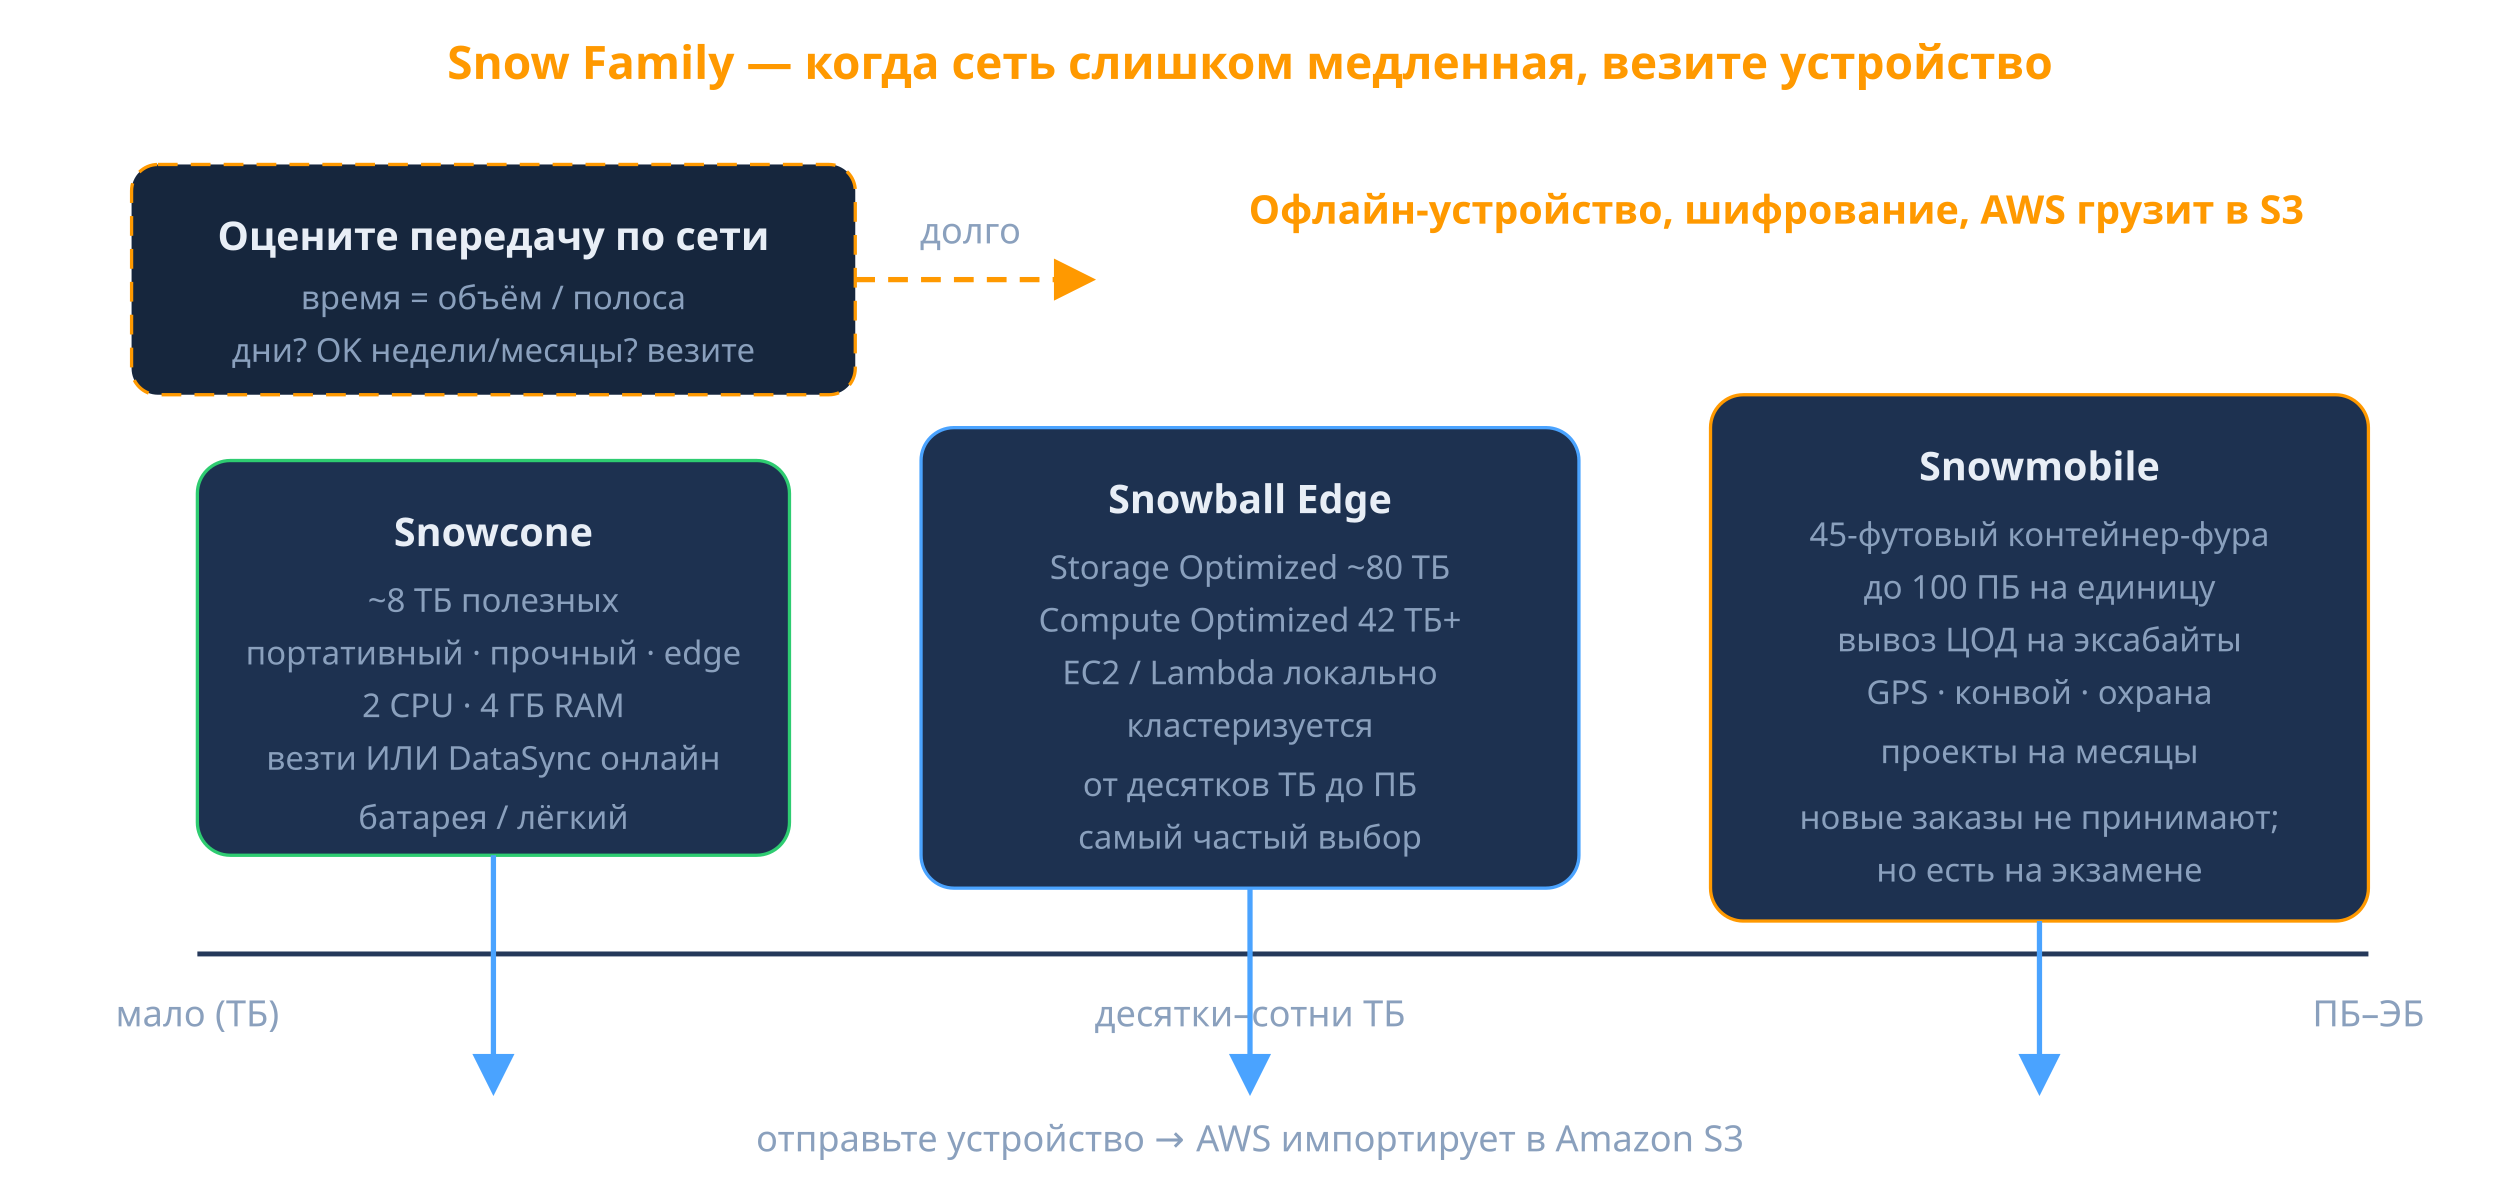
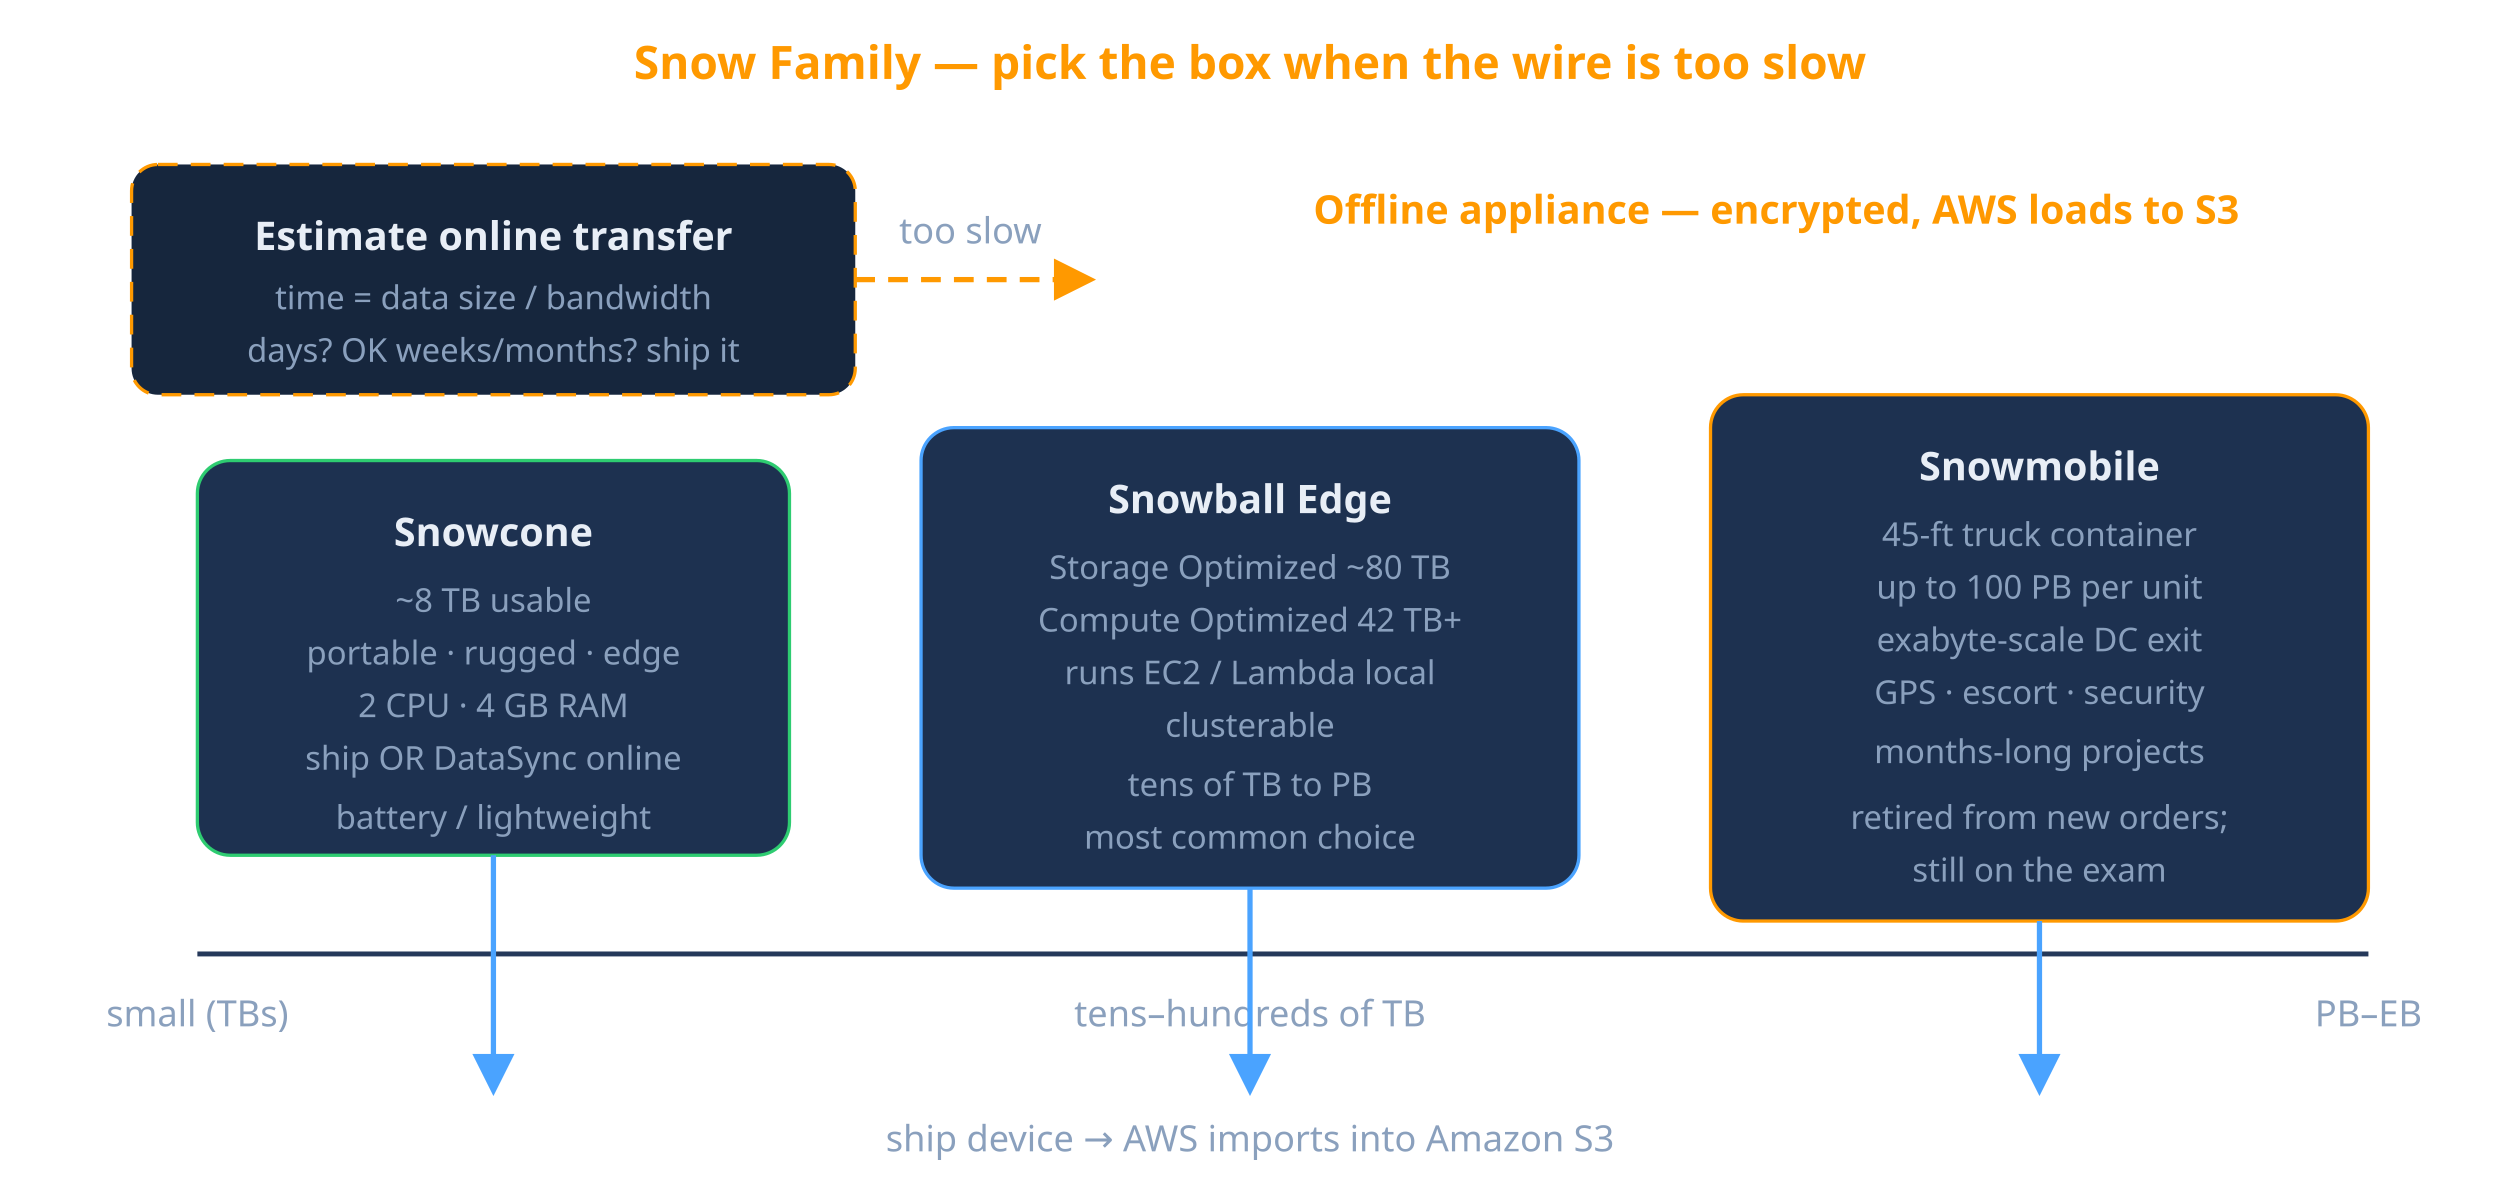
- <svg xmlns="http://www.w3.org/2000/svg" viewBox="0 0 760 360" role="img" aria-label="Выбор в AWS Snow Family: Snowcone для ~8 ТБ на edge, Snowball Edge для десятков–сотен ТБ, Snowmobile для перевозки эксабайтов на грузовике">
+ <svg xmlns="http://www.w3.org/2000/svg" viewBox="0 0 760 360" role="img" aria-label="AWS Snow Family decision: Snowcone for ~8 TB edge, Snowball Edge for tens to hundreds of TB, Snowmobile for exabyte-scale truck transfer">
  <style>
    .hdr { fill: #ff9900; font: 700 14px system-ui, sans-serif; text-anchor: middle; }
    .ttl { fill: #ff9900; font: 700 12px system-ui, sans-serif; text-anchor: middle; }
    .lane { fill: #8aa0bd; font: 600 11px system-ui, sans-serif; }
    .nodet { fill: #e8eef6; font: 600 12px system-ui, sans-serif; text-anchor: middle; }
    .sub { fill: #8aa0bd; font: 10px system-ui, sans-serif; text-anchor: middle; }
    .axlbl { fill: #8aa0bd; font: 11px system-ui, sans-serif; text-anchor: middle; }
    .small { fill: #1d3150; stroke: #2ecc71; }
    .med { fill: #1d3150; stroke: #4aa3ff; }
    .big { fill: #1d3150; stroke: #ff9900; }
    .wire { fill: #16263d; stroke: #ff9900; stroke-dasharray: 6 4; }
    .axis { stroke: #25395a; stroke-width: 1.5; }
    .flow { stroke: #4aa3ff; stroke-width: 1.6; fill: none; marker-end: url(#arrB); }
    .reject { stroke: #ff9900; stroke-width: 1.6; fill: none; stroke-dasharray: 6 4; marker-end: url(#arrO); }
  </style>
  <defs>
    <marker id="arrB" markerWidth="8" markerHeight="8" refX="6" refY="4" orient="auto">
      <path d="M0,0 L8,4 L0,8 z" fill="#4aa3ff" />
    </marker>
    <marker id="arrO" markerWidth="8" markerHeight="8" refX="6" refY="4" orient="auto">
      <path d="M0,0 L8,4 L0,8 z" fill="#ff9900" />
    </marker>
  </defs>
-   <text x="380" y="24" class="hdr">Snow Family — когда сеть слишком медленная, везите устройство</text>
+   <text x="380" y="24" class="hdr">Snow Family — pick the box when the wire is too slow</text>
  <rect class="wire" x="40" y="50" width="220" height="70" rx="8" />
-   <text class="nodet" x="150" y="76">Оцените передачу по сети</text>
-   <text class="sub" x="150" y="94">время = объём / полоса</text>
-   <text class="sub" x="150" y="110">дни? OK   недели/месяцы? везите</text>
+   <text class="nodet" x="150" y="76">Estimate online transfer</text>
+   <text class="sub" x="150" y="94">time = data size / bandwidth</text>
+   <text class="sub" x="150" y="110">days? OK   weeks/months? ship it</text>
  <path class="reject" d="M260,85 L330,85" />
-   <text x="295" y="74" class="axlbl">долго</text>
-   <text x="540" y="68" class="ttl">Офлайн-устройство, шифрование, AWS грузит в S3</text>
+   <text x="295" y="74" class="axlbl">too slow</text>
+   <text x="540" y="68" class="ttl">Offline appliance — encrypted, AWS loads to S3</text>
  <line class="axis" x1="60" y1="290" x2="720" y2="290" />
-   <text x="60" y="312" class="axlbl">мало (ТБ)</text>
-   <text x="380" y="312" class="axlbl">десятки–сотни ТБ</text>
-   <text x="720" y="312" class="axlbl">ПБ–ЭБ</text>
+   <text x="60" y="312" class="axlbl">small (TBs)</text>
+   <text x="380" y="312" class="axlbl">tens–hundreds of TB</text>
+   <text x="720" y="312" class="axlbl">PB–EB</text>
  <rect class="small" x="60" y="140" width="180" height="120" rx="10" />
  <text class="nodet" x="150" y="166">Snowcone</text>
-   <text class="sub" x="150" y="186">~8 ТБ полезных</text>
-   <text class="sub" x="150" y="202">портативный · прочный · edge</text>
-   <text class="sub" x="150" y="218">2 CPU · 4 ГБ RAM</text>
-   <text class="sub" x="150" y="234">везти ИЛИ DataSync онлайн</text>
-   <text class="sub" x="150" y="252">батарея / лёгкий</text>
+   <text class="sub" x="150" y="186">~8 TB usable</text>
+   <text class="sub" x="150" y="202">portable · rugged · edge</text>
+   <text class="sub" x="150" y="218">2 CPU · 4 GB RAM</text>
+   <text class="sub" x="150" y="234">ship OR DataSync online</text>
+   <text class="sub" x="150" y="252">battery / lightweight</text>
  <rect class="med" x="280" y="130" width="200" height="140" rx="10" />
  <text class="nodet" x="380" y="156">Snowball Edge</text>
-   <text class="sub" x="380" y="176">Storage Optimized ~80 ТБ</text>
-   <text class="sub" x="380" y="192">Compute Optimized 42 ТБ+</text>
-   <text class="sub" x="380" y="208">EC2 / Lambda локально</text>
-   <text class="sub" x="380" y="224">кластеризуется</text>
-   <text class="sub" x="380" y="242">от десятков ТБ до ПБ</text>
-   <text class="sub" x="380" y="258">самый частый выбор</text>
+   <text class="sub" x="380" y="176">Storage Optimized ~80 TB</text>
+   <text class="sub" x="380" y="192">Compute Optimized 42 TB+</text>
+   <text class="sub" x="380" y="208">runs EC2 / Lambda local</text>
+   <text class="sub" x="380" y="224">clusterable</text>
+   <text class="sub" x="380" y="242">tens of TB to PB</text>
+   <text class="sub" x="380" y="258">most common choice</text>
  <rect class="big" x="520" y="120" width="200" height="160" rx="10" />
  <text class="nodet" x="620" y="146">Snowmobile</text>
-   <text class="sub" x="620" y="166">45-футовый контейнер-фура</text>
-   <text class="sub" x="620" y="182">до 100 ПБ на единицу</text>
-   <text class="sub" x="620" y="198">вывоз ЦОД на эксабайты</text>
-   <text class="sub" x="620" y="214">GPS · конвой · охрана</text>
-   <text class="sub" x="620" y="232">проекты на месяцы</text>
-   <text class="sub" x="620" y="252">новые заказы не принимают;</text>
-   <text class="sub" x="620" y="268">но есть на экзамене</text>
+   <text class="sub" x="620" y="166">45-ft truck container</text>
+   <text class="sub" x="620" y="182">up to 100 PB per unit</text>
+   <text class="sub" x="620" y="198">exabyte-scale DC exit</text>
+   <text class="sub" x="620" y="214">GPS · escort · security</text>
+   <text class="sub" x="620" y="232">months-long projects</text>
+   <text class="sub" x="620" y="252">retired from new orders;</text>
+   <text class="sub" x="620" y="268">still on the exam</text>
  <path class="flow" d="M150,260 L150,330" />
  <path class="flow" d="M380,270 L380,330" />
  <path class="flow" d="M620,280 L620,330" />
-   <text x="380" y="350" class="axlbl">отправьте устройство → AWS импортирует в Amazon S3</text>
+   <text x="380" y="350" class="axlbl">ship device → AWS imports into Amazon S3</text>
</svg>
